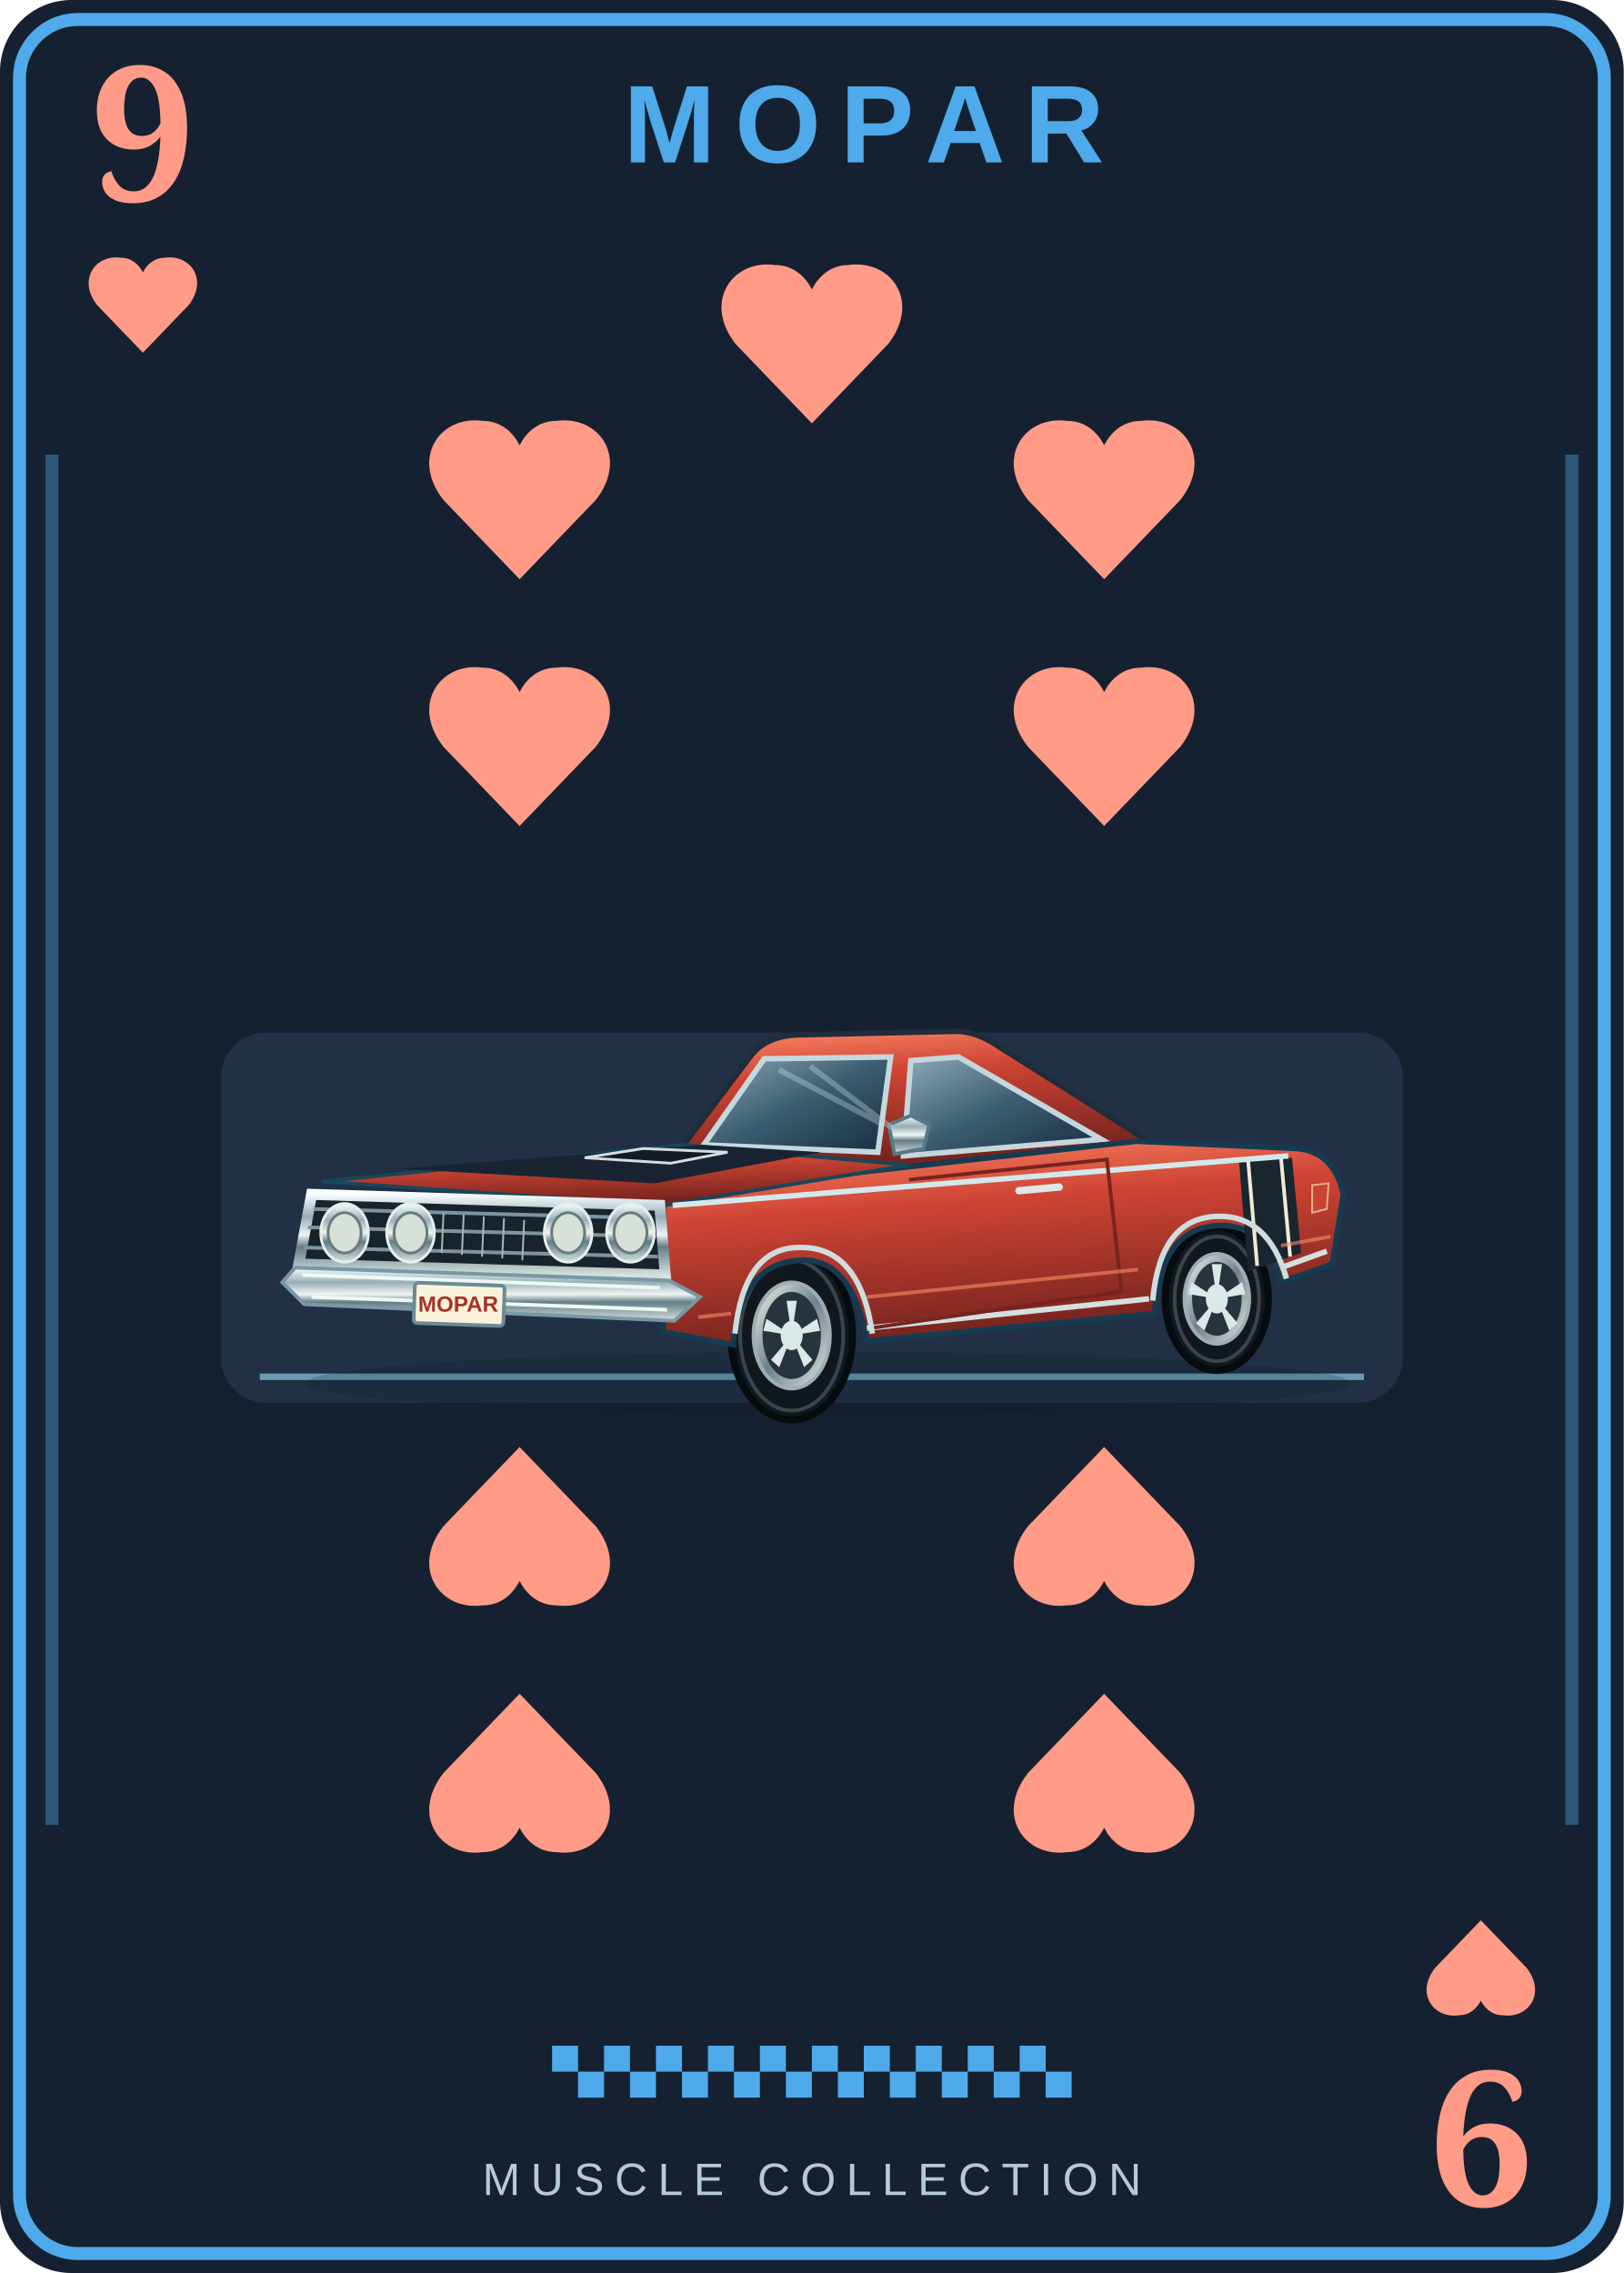
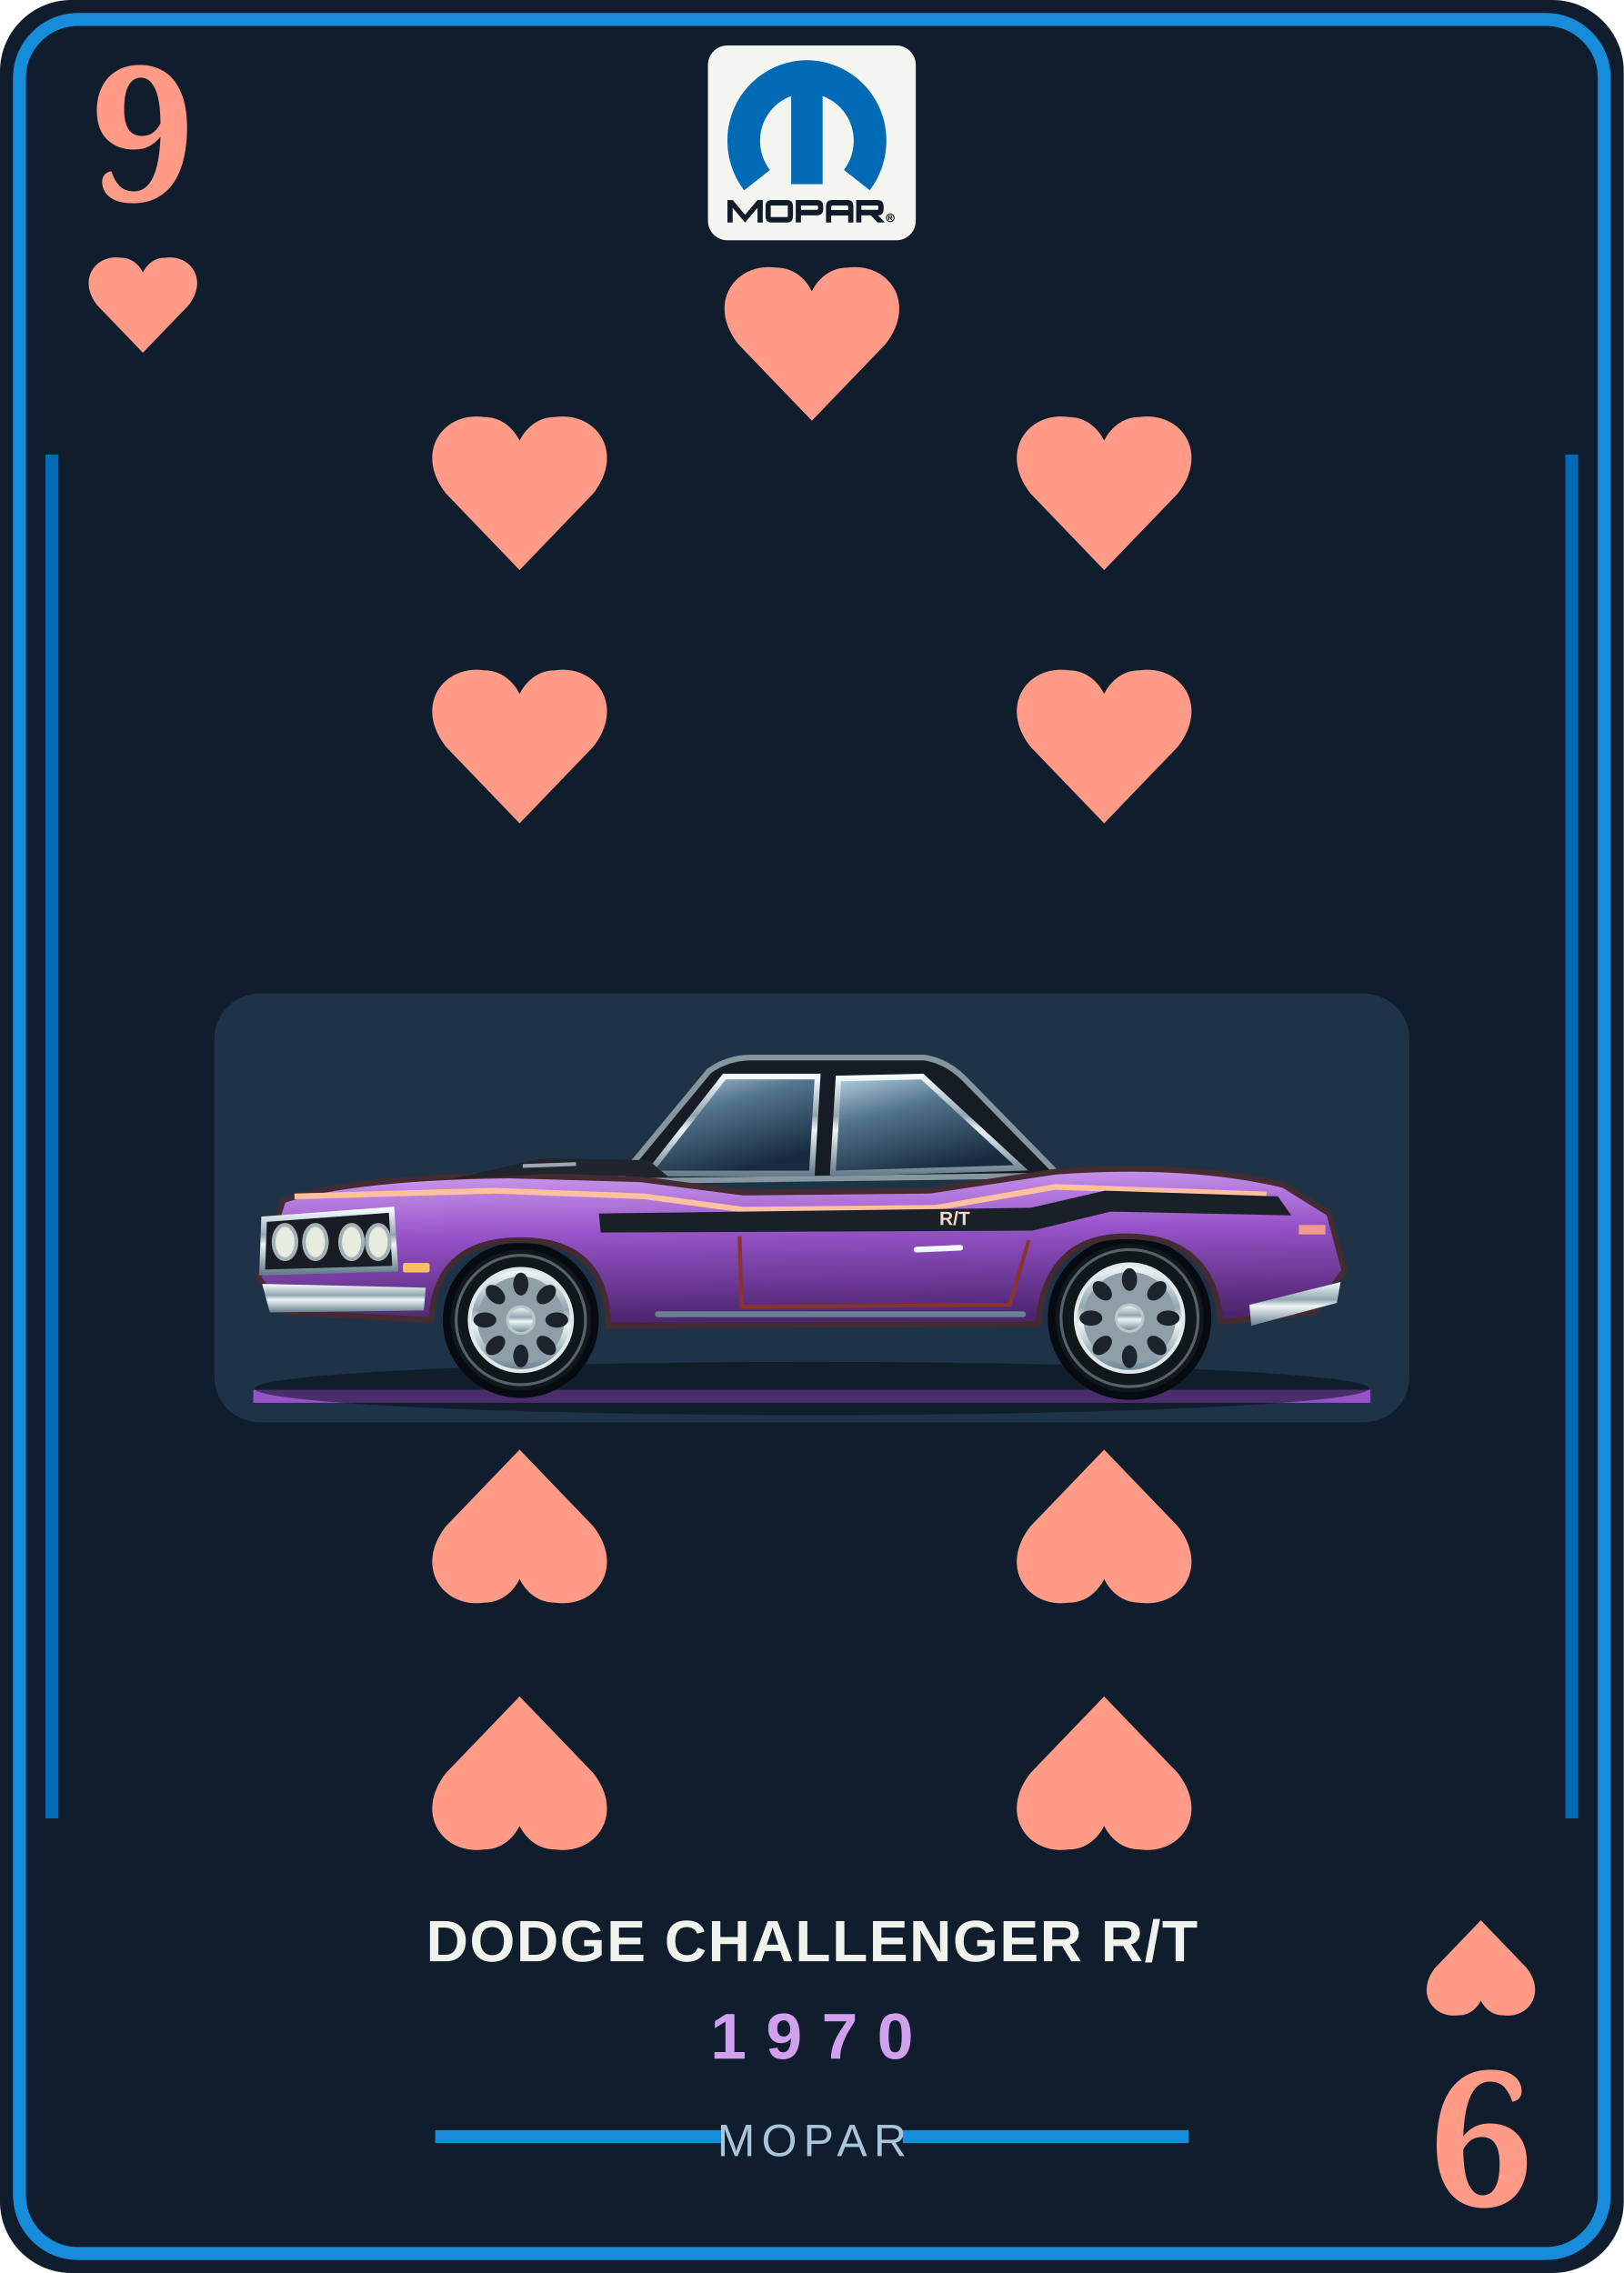
- <svg xmlns="http://www.w3.org/2000/svg" xmlns:xlink="http://www.w3.org/1999/xlink" viewBox="0 0 250 350" role="img" aria-label="9 of H — MOPAR">
-   <rect width="250" height="350" rx="11" fill="#152130" />
-   <rect x="3" y="3" width="244" height="344" rx="9" fill="none" stroke="#4eaaea" stroke-width="2" />
-   <path d="M8 70v211m234-211v211" stroke="#4eaaea" stroke-width="2" opacity=".4" />
-   <text x="133" y="25" text-anchor="middle" fill="#4eaaea" font-family="Arial,sans-serif" font-weight="900" font-size="17" letter-spacing="3">MOPAR</text>
-   <rect x="85" y="315" width="4" height="4" fill="#4eaaea" />
-   <rect x="93" y="315" width="4" height="4" fill="#4eaaea" />
-   <rect x="101" y="315" width="4" height="4" fill="#4eaaea" />
-   <rect x="109" y="315" width="4" height="4" fill="#4eaaea" />
-   <rect x="117" y="315" width="4" height="4" fill="#4eaaea" />
-   <rect x="125" y="315" width="4" height="4" fill="#4eaaea" />
-   <rect x="133" y="315" width="4" height="4" fill="#4eaaea" />
-   <rect x="141" y="315" width="4" height="4" fill="#4eaaea" />
-   <rect x="149" y="315" width="4" height="4" fill="#4eaaea" />
-   <rect x="157" y="315" width="4" height="4" fill="#4eaaea" />
-   <rect x="89" y="319" width="4" height="4" fill="#4eaaea" />
-   <rect x="97" y="319" width="4" height="4" fill="#4eaaea" />
-   <rect x="105" y="319" width="4" height="4" fill="#4eaaea" />
-   <rect x="113" y="319" width="4" height="4" fill="#4eaaea" />
-   <rect x="121" y="319" width="4" height="4" fill="#4eaaea" />
-   <rect x="129" y="319" width="4" height="4" fill="#4eaaea" />
-   <rect x="137" y="319" width="4" height="4" fill="#4eaaea" />
-   <rect x="145" y="319" width="4" height="4" fill="#4eaaea" />
-   <rect x="153" y="319" width="4" height="4" fill="#4eaaea" />
-   <rect x="161" y="319" width="4" height="4" fill="#4eaaea" />
-   <text x="125" y="338" text-anchor="middle" fill="#b5c9d6" font-family="Arial,sans-serif" font-size="7" letter-spacing="1.6">MUSCLE COLLECTION</text>
+ <svg xmlns="http://www.w3.org/2000/svg" xmlns:xlink="http://www.w3.org/1999/xlink" viewBox="0 0 250 350" role="img" aria-label="9 of H — MOPAR, 1970 DODGE CHALLENGER R/T">
  <defs>
    <symbol id="pip" viewBox="0 0 32 32">
      <g fill="#ff9b87">
        <path d="M16 29 3.5 16C-2 9 3 2 10 3c3 0 5 2 6 4 1-2 3-4 6-4 7-1 12 6 6.5 13Z" />
      </g>
    </symbol>
-     <linearGradient id="body-paint" x1="0" y1="0" x2=".25" y2="1">
-       <stop stop-color="#ff8a68" />
-       <stop offset=".38" stop-color="#cf4434" />
-       <stop offset="1" stop-color="#76241e" />
+     <symbol id="mopar-logo" viewBox="0 0 49 48">
+       <path d="M23.058 -0.001C16.896 0.046 11.005 2.539 6.681 6.93C2.356 11.32 -0.047 17.249 -6.73679e-05 23.411C-0.013 28.605 1.692 33.657 4.849 37.782L12.314 31.865C10.46 29.437 9.459 26.466 9.467 23.411C9.456 20.579 10.316 17.812 11.932 15.486C13.548 13.16 15.841 11.388 18.499 10.411V35.973H27.613V10.41C30.271 11.387 32.564 13.159 34.18 15.485C35.796 17.811 36.656 20.578 36.645 23.41C36.652 26.461 35.655 29.429 33.807 31.856L41.29 37.744C44.429 33.626 46.124 28.589 46.112 23.411C46.159 17.249 43.756 11.322 39.433 6.931C35.11 2.541 29.22 0.047 23.058 -0.001Z" fill="#006ab5" />
+       <path d="M0 47.115V40.602H1.536L5.118 44.869L8.726 40.59H10.255V47.115H8.726V42.844L5.114 47.106L1.514 42.845V47.116L0 47.115ZM37.358 47.09H38.858V45.027H41.6L43.572 47.1H45.149C45.333 47.109 45.517 47.105 45.7 47.09C44.359 45.721 43.693 45.032 43.7 45.025C44.776 45.025 45.315 44.403 45.315 43.168V42.462C45.315 41.214 44.719 40.59 43.526 40.59H37.358V47.09ZM38.858 42.179H43.421C43.677 42.179 43.808 42.327 43.808 42.618V42.985C43.808 43.285 43.677 43.436 43.421 43.436H38.861L38.858 42.179ZM36.54 42.452C36.542 41.211 35.993 40.59 34.894 40.59H30.394C29.203 40.59 28.607 41.211 28.607 42.452V47.117H30.113V45.081H35.04V47.117H36.54V42.452ZM30.112 43.49V42.646C30.112 42.334 30.24 42.178 30.496 42.178H34.655C34.911 42.178 35.039 42.334 35.039 42.646V43.49H30.112ZM19.831 47.09H21.337V45.027H25.994C27.194 45.027 27.794 44.405 27.794 43.161V42.461C27.792 41.214 27.192 40.59 25.994 40.59H19.831V47.09ZM21.337 42.179H25.9C26.159 42.179 26.289 42.327 26.289 42.618V42.985C26.289 43.286 26.159 43.436 25.9 43.436H21.34L21.337 42.179ZM17.517 42.633V45.533H12.565V42.181H17.517V42.633ZM17.232 40.59H12.749C11.624 40.627 11.061 41.248 11.062 42.451V45.251C11.014 45.763 11.169 46.273 11.492 46.673C11.679 46.834 11.897 46.956 12.132 47.032C12.366 47.107 12.614 47.135 12.86 47.114H17.333C18.458 47.079 19.021 46.459 19.02 45.255V42.455C19.02 41.212 18.424 40.59 17.232 40.59Z" fill="#111c2b" fill-rule="evenodd" />
+       <path d="M47.252 46.724C47.379 46.724 47.506 46.699 47.623 46.65C47.741 46.6 47.848 46.529 47.938 46.438C48.028 46.348 48.1 46.24 48.148 46.122C48.197 46.004 48.222 45.878 48.221 45.75C48.222 45.622 48.197 45.496 48.148 45.378C48.1 45.26 48.028 45.153 47.938 45.062C47.848 44.972 47.741 44.9 47.623 44.851C47.505 44.802 47.379 44.777 47.252 44.777C47.124 44.777 46.997 44.802 46.879 44.85C46.76 44.899 46.653 44.971 46.562 45.061C46.472 45.152 46.4 45.259 46.351 45.377C46.302 45.495 46.277 45.622 46.277 45.75C46.277 45.878 46.302 46.005 46.351 46.123C46.399 46.242 46.471 46.349 46.562 46.44C46.652 46.53 46.76 46.602 46.878 46.651C46.997 46.7 47.123 46.725 47.252 46.724ZM46 45.75C46 45.418 46.132 45.1 46.367 44.866C46.602 44.632 46.92 44.5 47.252 44.5C47.583 44.501 47.9 44.633 48.134 44.867C48.368 45.101 48.5 45.419 48.5 45.75C48.5 46.081 48.368 46.399 48.134 46.633C47.9 46.868 47.583 47 47.252 47C46.92 47 46.602 46.868 46.367 46.634C46.132 46.4 46 46.082 46 45.75Z" fill="#111c2b" fill-rule="evenodd" />
+       <path d="M46.961 45.853H47.114L47.474 46.377H47.873L47.474 45.831C47.684 45.817 47.85 45.736 47.85 45.505C47.85 45.217 47.61 45.125 47.207 45.125H46.625V46.375H46.961V45.853ZM46.961 45.64V45.333H47.193C47.321 45.333 47.5 45.344 47.5 45.473C47.5 45.601 47.414 45.637 47.264 45.637L46.961 45.64Z" fill="#111c2b" fill-rule="evenodd" />
+     </symbol>
+     <linearGradient id="vehicle-paint" x1="0" y1="0" x2=".1" y2="1">
+       <stop stop-color="#d1a0ef" />
+       <stop offset=".45" stop-color="#9652c8" />
+       <stop offset="1" stop-color="#4c256e" />
    </linearGradient>
-     <linearGradient id="chrome" x1="0" y1="0" x2="0" y2="1">
-       <stop stop-color="#f7ffff" />
-       <stop offset=".28" stop-color="#99aeb8" />
-       <stop offset=".5" stop-color="#eff5f3" />
-       <stop offset=".65" stop-color="#647d87" />
-       <stop offset="1" stop-color="#d6e1df" />
+     <linearGradient id="vehicle-chrome" x1="0" y1="0" x2="0" y2="1">
+       <stop stop-color="#f5fcff" />
+       <stop offset=".4" stop-color="#93a6b0" />
+       <stop offset=".55" stop-color="#edf5f7" />
+       <stop offset="1" stop-color="#68808e" />
    </linearGradient>
-     <linearGradient id="wheel-metal" x1="0" y1="0" x2="1" y2="1">
-       <stop stop-color="#f5f8ed" />
-       <stop offset=".5" stop-color="#6e828d" />
-       <stop offset="1" stop-color="#e2ebdf" />
+     <linearGradient id="vehicle-glass" x1="0" y1="0" x2=".5" y2="1">
+       <stop stop-color="#b7d3e1" />
+       <stop offset=".4" stop-color="#53758e" />
+       <stop offset="1" stop-color="#172b3d" />
    </linearGradient>
-     <linearGradient id="glass" x1="0" y1="0" x2="1" y2="1">
-       <stop stop-color="#8daab9" />
-       <stop offset=".5" stop-color="#3b5c70" />
-       <stop offset="1" stop-color="#152e40" />
-     </linearGradient>
-     <symbol id="vehicle" viewBox="0 0 640 280">
-       <ellipse cx="329" cy="248" rx="285" ry="17" fill="#081c29" opacity=".18" />
+     <symbol id="vehicle" data-model="challenger" viewBox="0 0 640 280">
+       <ellipse cx="320" cy="252" rx="293" ry="14" fill="#02080e" opacity=".5" />
      <g>
-         <ellipse cx="541" cy="202" rx="28.08" ry="39" fill="#11181d" stroke="#060b0e" stroke-width="4" />
-         <ellipse cx="541" cy="202" rx="23.08" ry="34" fill="none" stroke="#3c444b" stroke-width="2" />
-         <ellipse cx="541" cy="202" rx="17.69" ry="24.57" fill="url(#wheel-metal)" stroke="#9daeb5" stroke-width="2" />
-         <ellipse cx="541" cy="202" rx="13.514" ry="20.147" fill="#29333d" />
-         <g transform="translate(541 202) scale(.7 .86) translate(-541 -202)">
-           <path d="M541 202l-4-22 8 0Z" fill="#dce7e9" transform="rotate(0 541 202)" />
-           <path d="M541 202l-4-22 8 0Z" fill="#dce7e9" transform="rotate(72 541 202)" />
-           <path d="M541 202l-4-22 8 0Z" fill="#dce7e9" transform="rotate(144 541 202)" />
-           <path d="M541 202l-4-22 8 0Z" fill="#dce7e9" transform="rotate(216 541 202)" />
-           <path d="M541 202l-4-22 8 0Z" fill="#dce7e9" transform="rotate(288 541 202)" />
-         </g>
-         <ellipse cx="541" cy="202" rx="6" ry="8" fill="#dce7e9" />
+         <circle cx="167" cy="216" r="39" fill="#10171b" stroke="#050b10" stroke-width="4" />
+         <circle cx="167" cy="216" r="34" fill="none" stroke="#56616a" stroke-width="1.5" />
+         <circle cx="167" cy="216" r="26.91" fill="url(#vehicle-chrome)" stroke="#e1e8e9" stroke-width="2" />
+         <circle cx="167" cy="216" r="22.91" fill="#909fa7" />
+         <ellipse cx="167" cy="197.09" rx="4" ry="6" fill="#1b242d" transform="rotate(0 167 216)" />
+         <ellipse cx="167" cy="197.09" rx="4" ry="6" fill="#1b242d" transform="rotate(45 167 216)" />
+         <ellipse cx="167" cy="197.09" rx="4" ry="6" fill="#1b242d" transform="rotate(90 167 216)" />
+         <ellipse cx="167" cy="197.09" rx="4" ry="6" fill="#1b242d" transform="rotate(135 167 216)" />
+         <ellipse cx="167" cy="197.09" rx="4" ry="6" fill="#1b242d" transform="rotate(180 167 216)" />
+         <ellipse cx="167" cy="197.09" rx="4" ry="6" fill="#1b242d" transform="rotate(225 167 216)" />
+         <ellipse cx="167" cy="197.09" rx="4" ry="6" fill="#1b242d" transform="rotate(270 167 216)" />
+         <ellipse cx="167" cy="197.09" rx="4" ry="6" fill="#1b242d" transform="rotate(315 167 216)" />
+         <circle cx="167" cy="216" r="7" fill="url(#vehicle-chrome)" stroke="#b9c8cc" stroke-width="1.5" />
      </g>
      <g>
-         <ellipse cx="309" cy="222" rx="33.12" ry="46" fill="#11181d" stroke="#060b0e" stroke-width="4" />
-         <ellipse cx="309" cy="222" rx="28.12" ry="41" fill="none" stroke="#3c444b" stroke-width="2" />
-         <ellipse cx="309" cy="222" rx="20.866" ry="28.98" fill="url(#wheel-metal)" stroke="#9daeb5" stroke-width="2" />
-         <ellipse cx="309" cy="222" rx="15.939" ry="23.764" fill="#29333d" />
-         <g transform="translate(309 222) scale(.7 .86) translate(-309 -222)">
-           <path d="M309 222l-4-22 8 0Z" fill="#dce7e9" transform="rotate(0 309 222)" />
-           <path d="M309 222l-4-22 8 0Z" fill="#dce7e9" transform="rotate(72 309 222)" />
-           <path d="M309 222l-4-22 8 0Z" fill="#dce7e9" transform="rotate(144 309 222)" />
-           <path d="M309 222l-4-22 8 0Z" fill="#dce7e9" transform="rotate(216 309 222)" />
-           <path d="M309 222l-4-22 8 0Z" fill="#dce7e9" transform="rotate(288 309 222)" />
-         </g>
-         <ellipse cx="309" cy="222" rx="6" ry="8" fill="#dce7e9" />
+         <circle cx="487" cy="215" r="41" fill="#10171b" stroke="#050b10" stroke-width="4" />
+         <circle cx="487" cy="215" r="36" fill="none" stroke="#56616a" stroke-width="1.5" />
+         <circle cx="487" cy="215" r="28.29" fill="url(#vehicle-chrome)" stroke="#e1e8e9" stroke-width="2" />
+         <circle cx="487" cy="215" r="24.29" fill="#909fa7" />
+         <ellipse cx="487" cy="194.71" rx="4" ry="6" fill="#1b242d" transform="rotate(0 487 215)" />
+         <ellipse cx="487" cy="194.71" rx="4" ry="6" fill="#1b242d" transform="rotate(45 487 215)" />
+         <ellipse cx="487" cy="194.71" rx="4" ry="6" fill="#1b242d" transform="rotate(90 487 215)" />
+         <ellipse cx="487" cy="194.71" rx="4" ry="6" fill="#1b242d" transform="rotate(135 487 215)" />
+         <ellipse cx="487" cy="194.71" rx="4" ry="6" fill="#1b242d" transform="rotate(180 487 215)" />
+         <ellipse cx="487" cy="194.71" rx="4" ry="6" fill="#1b242d" transform="rotate(225 487 215)" />
+         <ellipse cx="487" cy="194.71" rx="4" ry="6" fill="#1b242d" transform="rotate(270 487 215)" />
+         <ellipse cx="487" cy="194.71" rx="4" ry="6" fill="#1b242d" transform="rotate(315 487 215)" />
+         <circle cx="487" cy="215" r="7" fill="url(#vehicle-chrome)" stroke="#b9c8cc" stroke-width="1.5" />
      </g>
-       <path d="M247 122 287 69Q295 59 311 58L399 56Q410 56 423 65L507 118 369 130Z" fill="url(#body-paint)" stroke="#202c39" stroke-width="3" />
-       <path d="m261 118 33-47 69-1-7 52Z" fill="url(#glass)" stroke="#c6d8df" stroke-width="3" />
-       <path d="m374 72 26-2 78 45-108 9Z" fill="url(#glass)" stroke="#c5d6dd" stroke-width="3" />
-       <path d="M239 145 497 116 585 120Q605 122 610 145L604 183 576 193Q568 161 542 162Q510 163 507 210L350 225Q342 179 313 181Q281 183 277 227L239 220Z" fill="url(#body-paint)" stroke="#163b50" stroke-width="3" />
-       <path d="M53 138 250 118 373 129 239 151Z" fill="url(#body-paint)" stroke="#18465a" stroke-width="2" />
-       <path d="m94 131 140 8 91-17-65-4Z" fill="#182431" />
-       <path d="m196 125 47 3 31-6-46-2Z" fill="#121b24" stroke="#d3dce0" stroke-width="1.5" />
-       <path d="m553 126 29-1 5 52-29 10Z" fill="#192530" />
-       <path d="m558 126 5 58m13-59 5 54" stroke="#f2ead4" stroke-width="2" />
-       <path d="m244 151 336-27" fill="none" stroke="#d3e8eb" stroke-width="3" />
-       <path d="m350 218 154-16m72-17 25-9" stroke="#d4e0df" stroke-width="3" />
-       <path d="m373 137 108-11 8 72-137 20" fill="none" stroke="#76241e" stroke-width="2" />
-       <path d="m433 143 22-2" stroke="#dce7e6" stroke-width="4" stroke-linecap="round" />
-       <path d="m258 212 18-2m74-9 148-15m78-13 27-5" fill="none" stroke="#ff8a68" stroke-width="2" opacity=".6" />
-       <path d="M47 145 237 151 240 189 40 183Z" fill="#17242c" stroke="url(#chrome)" stroke-width="6" />
-       <path d="m48 153 184 5M45 163l190 5m-192 6 193 5" stroke="#7d939e" stroke-width="2" />
-       <path d="m119 155-1 22m12-21-1 22m12-21-1 22m12-21-1 22m12-21-1 22" stroke="#a6b5b9" stroke-width="1" />
-       <ellipse cx="65" cy="166" rx="13" ry="16" fill="url(#chrome)" stroke="#e7eeed" stroke-width="1.5" />
-       <ellipse cx="65" cy="166" rx="9" ry="11" fill="#d7e1d9" stroke="#687b7b" stroke-width="1.5" />
-       <ellipse cx="101" cy="166" rx="13" ry="16" fill="url(#chrome)" stroke="#e7eeed" stroke-width="1.5" />
-       <ellipse cx="101" cy="166" rx="9" ry="11" fill="#d7e1d9" stroke="#687b7b" stroke-width="1.5" />
-       <ellipse cx="187" cy="166" rx="13" ry="16" fill="url(#chrome)" stroke="#e7eeed" stroke-width="1.5" />
-       <ellipse cx="187" cy="166" rx="9" ry="11" fill="#d7e1d9" stroke="#687b7b" stroke-width="1.5" />
-       <ellipse cx="221" cy="166" rx="13" ry="16" fill="url(#chrome)" stroke="#e7eeed" stroke-width="1.5" />
-       <ellipse cx="221" cy="166" rx="9" ry="11" fill="#d7e1d9" stroke="#687b7b" stroke-width="1.5" />
-       <path d="m38 185 204 7 17 9-14 13-202-9-12-12Z" fill="url(#chrome)" stroke="#7898a4" stroke-width="2" />
-       <path d="m42 189 195 7m-190 5 194 7" stroke="#eef8f4" stroke-width="2" />
-       <rect x="103" y="194" width="49" height="22" rx="2" fill="#f9f3db" stroke="#6b8b95" stroke-width="2" transform="rotate(2 127 205)" />
-       <text x="127" y="209" text-anchor="middle" fill="#a83228" font-size="12" font-weight="700" font-family="Arial,sans-serif">MOPAR</text>
-       <path d="M278 221q5-47 35-47 33-1 40 47m153-18q4-45 35-46 28-1 38 34" fill="none" stroke="#cfdddd" stroke-width="3" />
-       <path d="m365 123-3-16 12-5 10 5-3 13Z" fill="url(#chrome)" stroke="#567986" stroke-width="2" />
-       <path d="m359 107-57-30m62 32-45-34" stroke="#c5dce4" stroke-width="3" opacity=".36" />
-       <path d="m593 140 9-1-1 14-8 2Z" fill="#c94532" stroke="#dfb08a" stroke-width="1" />
+       <path d="M218 143 266 85Q276 78 288 78H379Q392 80 402 91L450 140Z" fill="#161c25" stroke="#85969e" stroke-width="3" />
+       <path d="m234 139 40-51h49l-3 51Z" fill="url(#vehicle-glass)" stroke="url(#vehicle-chrome)" stroke-width="3" />
+       <path d="m334 89 44-1 52 48-99 3Z" fill="url(#vehicle-glass)" stroke="url(#vehicle-chrome)" stroke-width="3" />
+       <path data-body="challenger" d="M42 153Q79 141 161 140L230 142 284 149 382 148 448 138Q517 133 568 145L592 160 600 190 584 212 535 217Q531 173 487 172T439 218L213 219Q212 174 167 174T120 216L44 212 29 194Z" fill="url(#vehicle-paint)" stroke="#442a31" stroke-width="3" />
+       <path d="m48 151 105-3 79 3 52 7 101-1 63-11 111 4" fill="none" stroke="#ffc0a0" stroke-width="3" />
+       <path d="m208 160 227-3 39-9 91 3 7 10-95-2-41 10-227 1Z" fill="#1a2027" />
+       <text x="387" y="166" font-family="Arial,sans-serif" font-size="10" font-weight="900" fill="#f5d8cc">R/T</text>
+       <path d="m282 172 1 37 141-1 10-34" fill="none" stroke="#8b332d" stroke-width="2" />
+       <path d="m375 179 23-1m-159 35h192" stroke="url(#vehicle-chrome)" stroke-width="3" stroke-linecap="round" />
+       <path d="m32 163 67-5 2 31-70 2Z" fill="#171d23" stroke="url(#vehicle-chrome)" stroke-width="3" />
+       <ellipse cx="43" cy="175" rx="6" ry="9" fill="#e8ecdf" stroke="#a2b2b6" stroke-width="2" />
+       <ellipse cx="59" cy="175" rx="6" ry="9" fill="#e8ecdf" stroke="#a2b2b6" stroke-width="2" />
+       <ellipse cx="78" cy="175" rx="6" ry="9" fill="#e8ecdf" stroke="#a2b2b6" stroke-width="2" />
+       <ellipse cx="92" cy="175" rx="6" ry="9" fill="#e8ecdf" stroke="#a2b2b6" stroke-width="2" />
+       <path d="m31 197 86 2-1 12-81 1Z" fill="url(#vehicle-chrome)" />
+       <path d="m550 208 48-12-2 11-45 12Z" fill="url(#vehicle-chrome)" />
+       <path d="m130 142 48-11 56 1 11 9-61-2Z" fill="#20242c" />
+       <path d="m168 135 28-1" stroke="#9ea8ac" stroke-width="2" />
+       <rect x="105" y="186" width="14" height="5" rx="1" fill="#ffbd63" />
+       <rect x="576" y="166" width="14" height="5" fill="#f09a8f" />
    </symbol>
  </defs>
+   <rect width="250" height="350" rx="11" fill="#101d2c" />
+   <rect x="3" y="3" width="244" height="344" rx="9" fill="none" stroke="#168cdb" stroke-width="2" />
+   <path d="M8 70v210m234-210v210" stroke="#006ab5" stroke-width="2" />
+   <rect x="109" y="7" width="32" height="30" rx="3" fill="#f4f5ee" />
+   <use xlink:href="#mopar-logo" x="112" y="9" width="26" height="26" />
  <g fill="#ff9b87" text-anchor="middle">
    <text x="22" y="31" font-family="Georgia,serif" font-weight="700" font-size="29">9</text>
    <use xlink:href="#pip" x="13" y="38" width="18" height="18" />
  </g>
  <g transform="rotate(180 125 175)">
    <g fill="#ff9b87" text-anchor="middle">
      <text x="22" y="31" font-family="Georgia,serif" font-weight="700" font-size="29">9</text>
      <use xlink:href="#pip" x="13" y="38" width="18" height="18" />
    </g>
  </g>
+   <text x="125" y="302" text-anchor="middle" fill="#f0f3ec" font-family="Arial,sans-serif" font-size="9" font-weight="700" letter-spacing=".2">DODGE CHALLENGER R/T</text>
+   <text x="125" y="317" text-anchor="middle" fill="#d1a0ef" font-family="Arial,sans-serif" font-size="10" font-weight="700" letter-spacing="3">1970</text>
+   <path d="M67 329h44m28 0h44" stroke="#168cdb" stroke-width="2" />
+   <text x="125" y="332" text-anchor="middle" fill="#a9c5d8" font-family="Arial,sans-serif" font-size="7" letter-spacing="1">MOPAR</text>
  <g id="main-art">
-     <use xlink:href="#pip" x="65" y="62" width="30" height="30" />
-     <use xlink:href="#pip" x="155" y="62" width="30" height="30" />
-     <use xlink:href="#pip" x="110" y="38" width="30" height="30" />
-     <use xlink:href="#pip" x="65" y="100" width="30" height="30" />
-     <use xlink:href="#pip" x="155" y="100" width="30" height="30" />
-     <use xlink:href="#pip" x="65" y="220" width="30" height="30" transform="rotate(180 80 235)" />
-     <use xlink:href="#pip" x="155" y="220" width="30" height="30" transform="rotate(180 170 235)" />
-     <use xlink:href="#pip" x="65" y="258" width="30" height="30" transform="rotate(180 80 273)" />
-     <use xlink:href="#pip" x="155" y="258" width="30" height="30" transform="rotate(180 170 273)" />
-     <rect x="34" y="159" width="182" height="57" rx="7" fill="#213044" />
-     <path d="M40 212h170" stroke="#6b98b4" stroke-width="1" />
-     <use xlink:href="#vehicle" x="22" y="143" width="206" height="79" />
+     <use xlink:href="#pip" x="65.5" y="61.5" width="29" height="29" />
+     <use xlink:href="#pip" x="155.5" y="61.5" width="29" height="29" />
+     <use xlink:href="#pip" x="110.5" y="38.5" width="29" height="29" />
+     <use xlink:href="#pip" x="65.5" y="100.5" width="29" height="29" />
+     <use xlink:href="#pip" x="155.5" y="100.5" width="29" height="29" />
+     <use xlink:href="#pip" x="65.5" y="220.5" width="29" height="29" transform="rotate(180 80 235)" />
+     <use xlink:href="#pip" x="155.5" y="220.5" width="29" height="29" transform="rotate(180 170 235)" />
+     <use xlink:href="#pip" x="65.5" y="258.5" width="29" height="29" transform="rotate(180 80 273)" />
+     <use xlink:href="#pip" x="155.5" y="258.5" width="29" height="29" transform="rotate(180 170 273)" />
+     <rect x="33" y="153" width="184" height="66" rx="7" fill="#1e3348" />
+     <path d="M39 215h172" stroke="#9652c8" stroke-width="2" />
+     <use xlink:href="#vehicle" x="20" y="140" width="210" height="82" />
  </g>
</svg>
